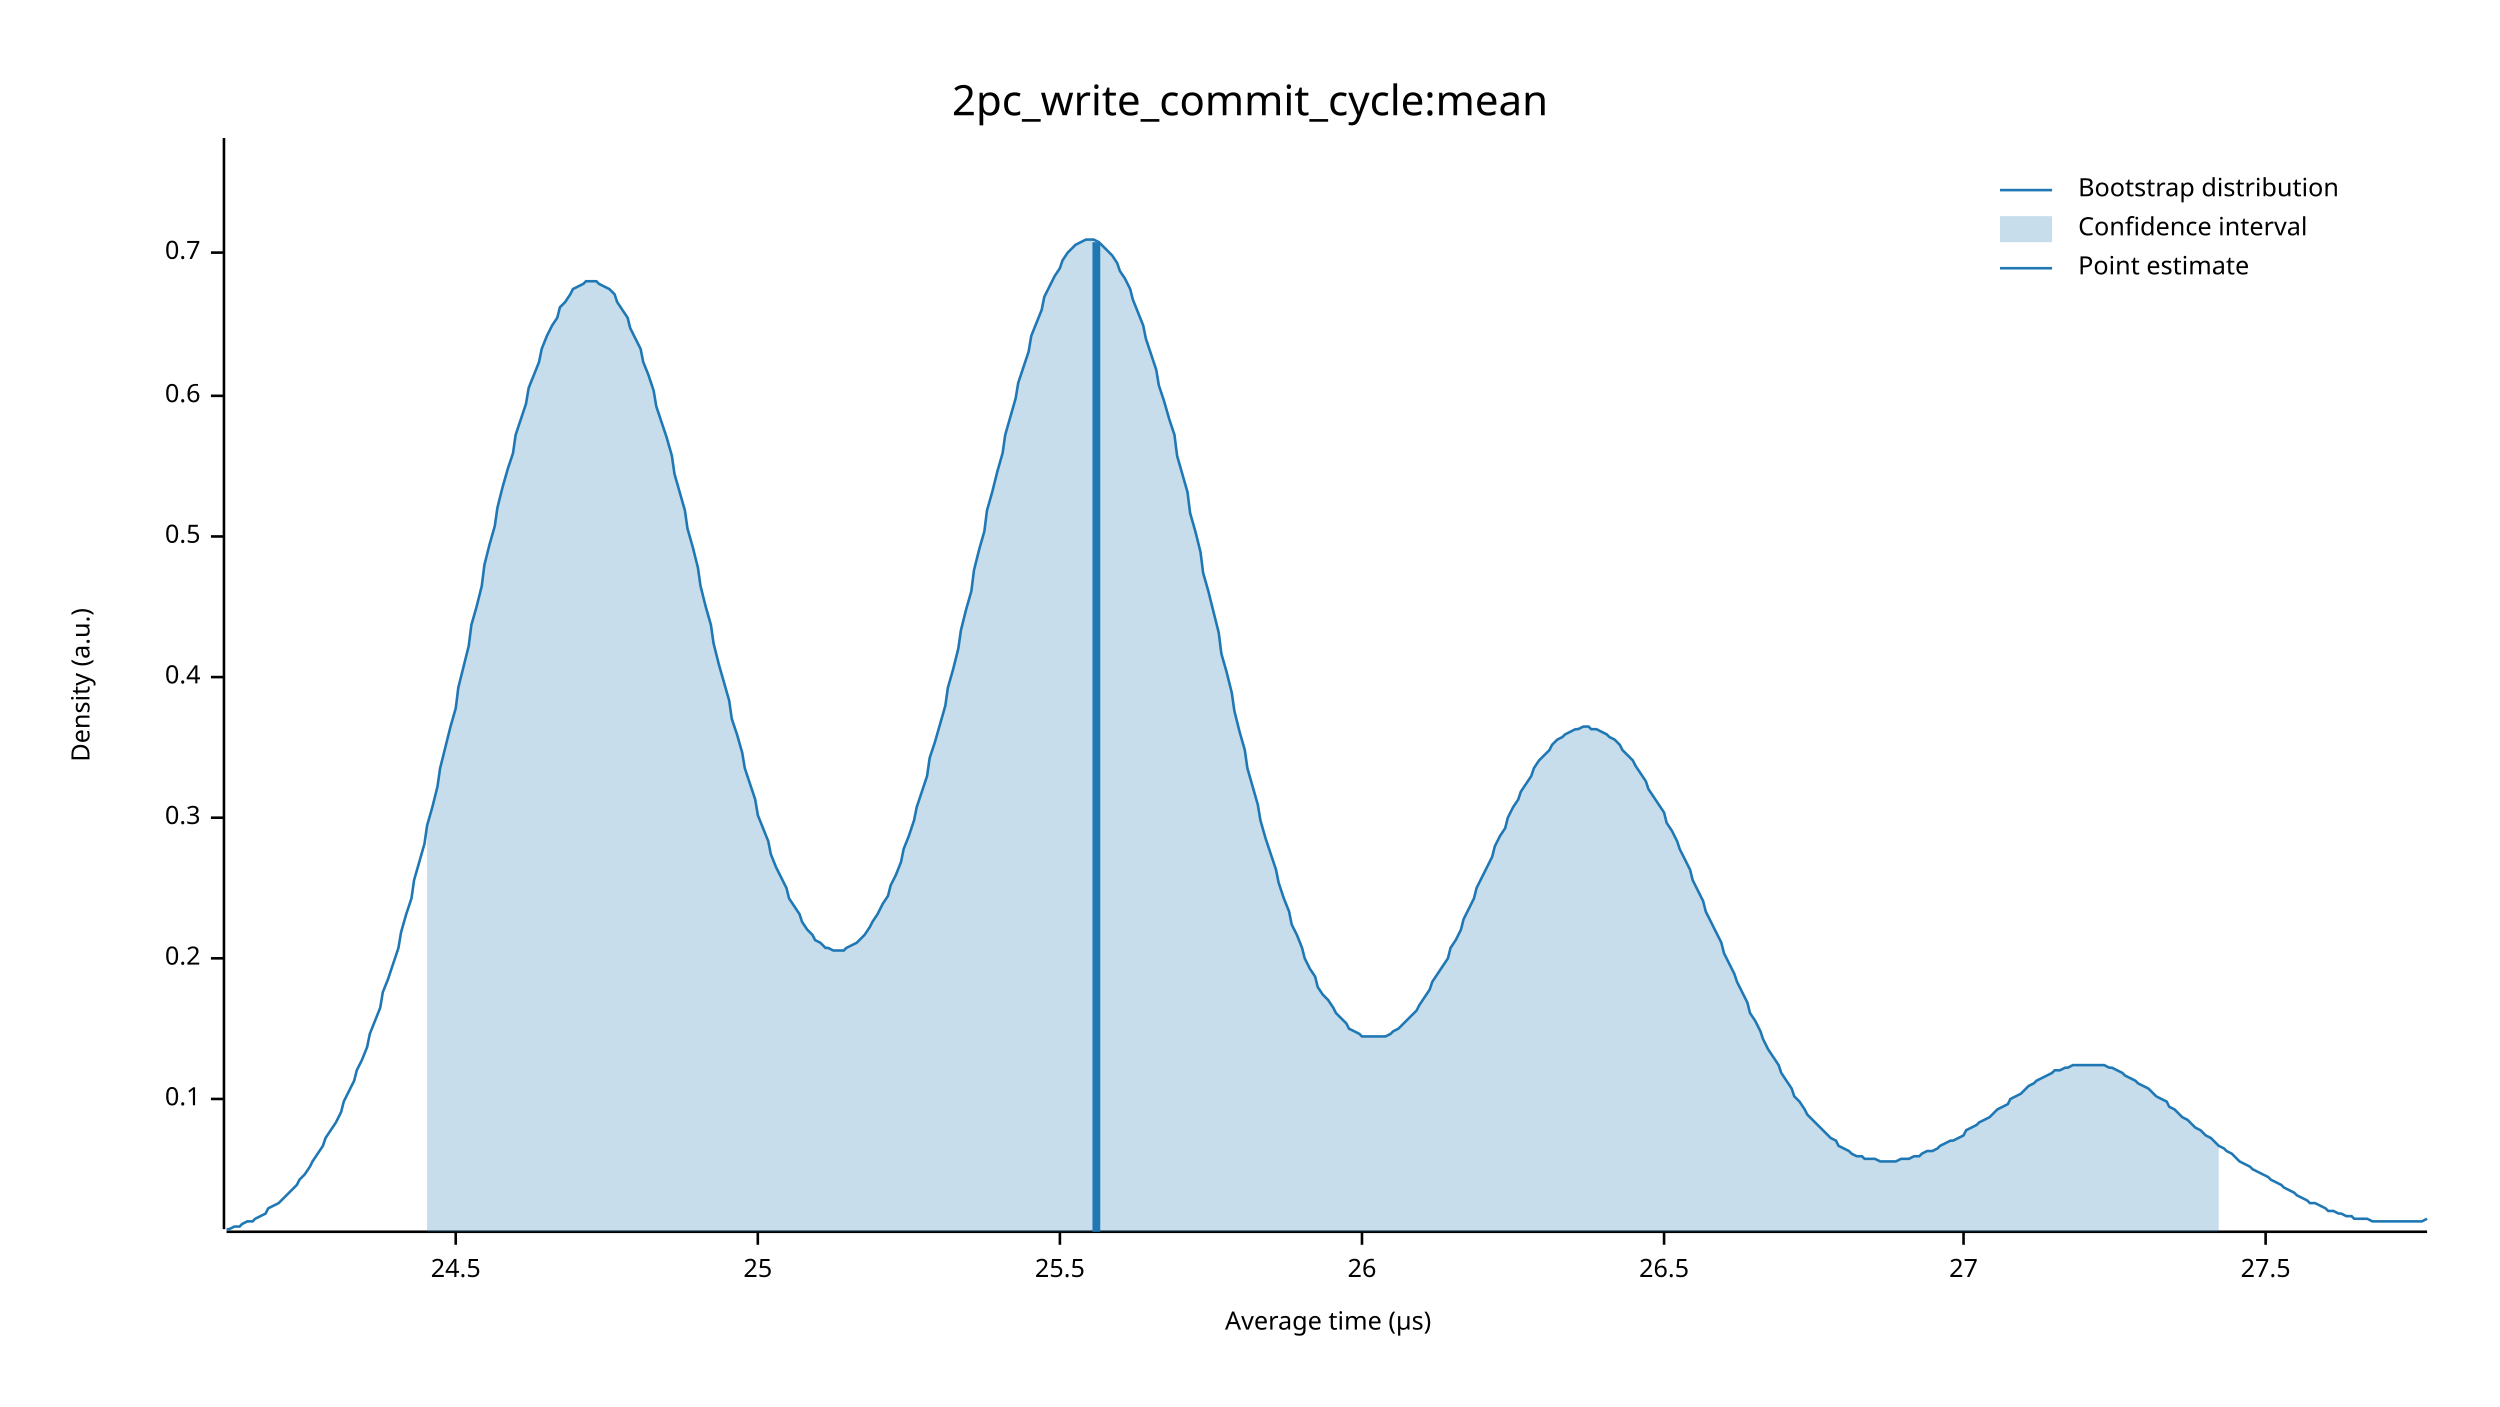
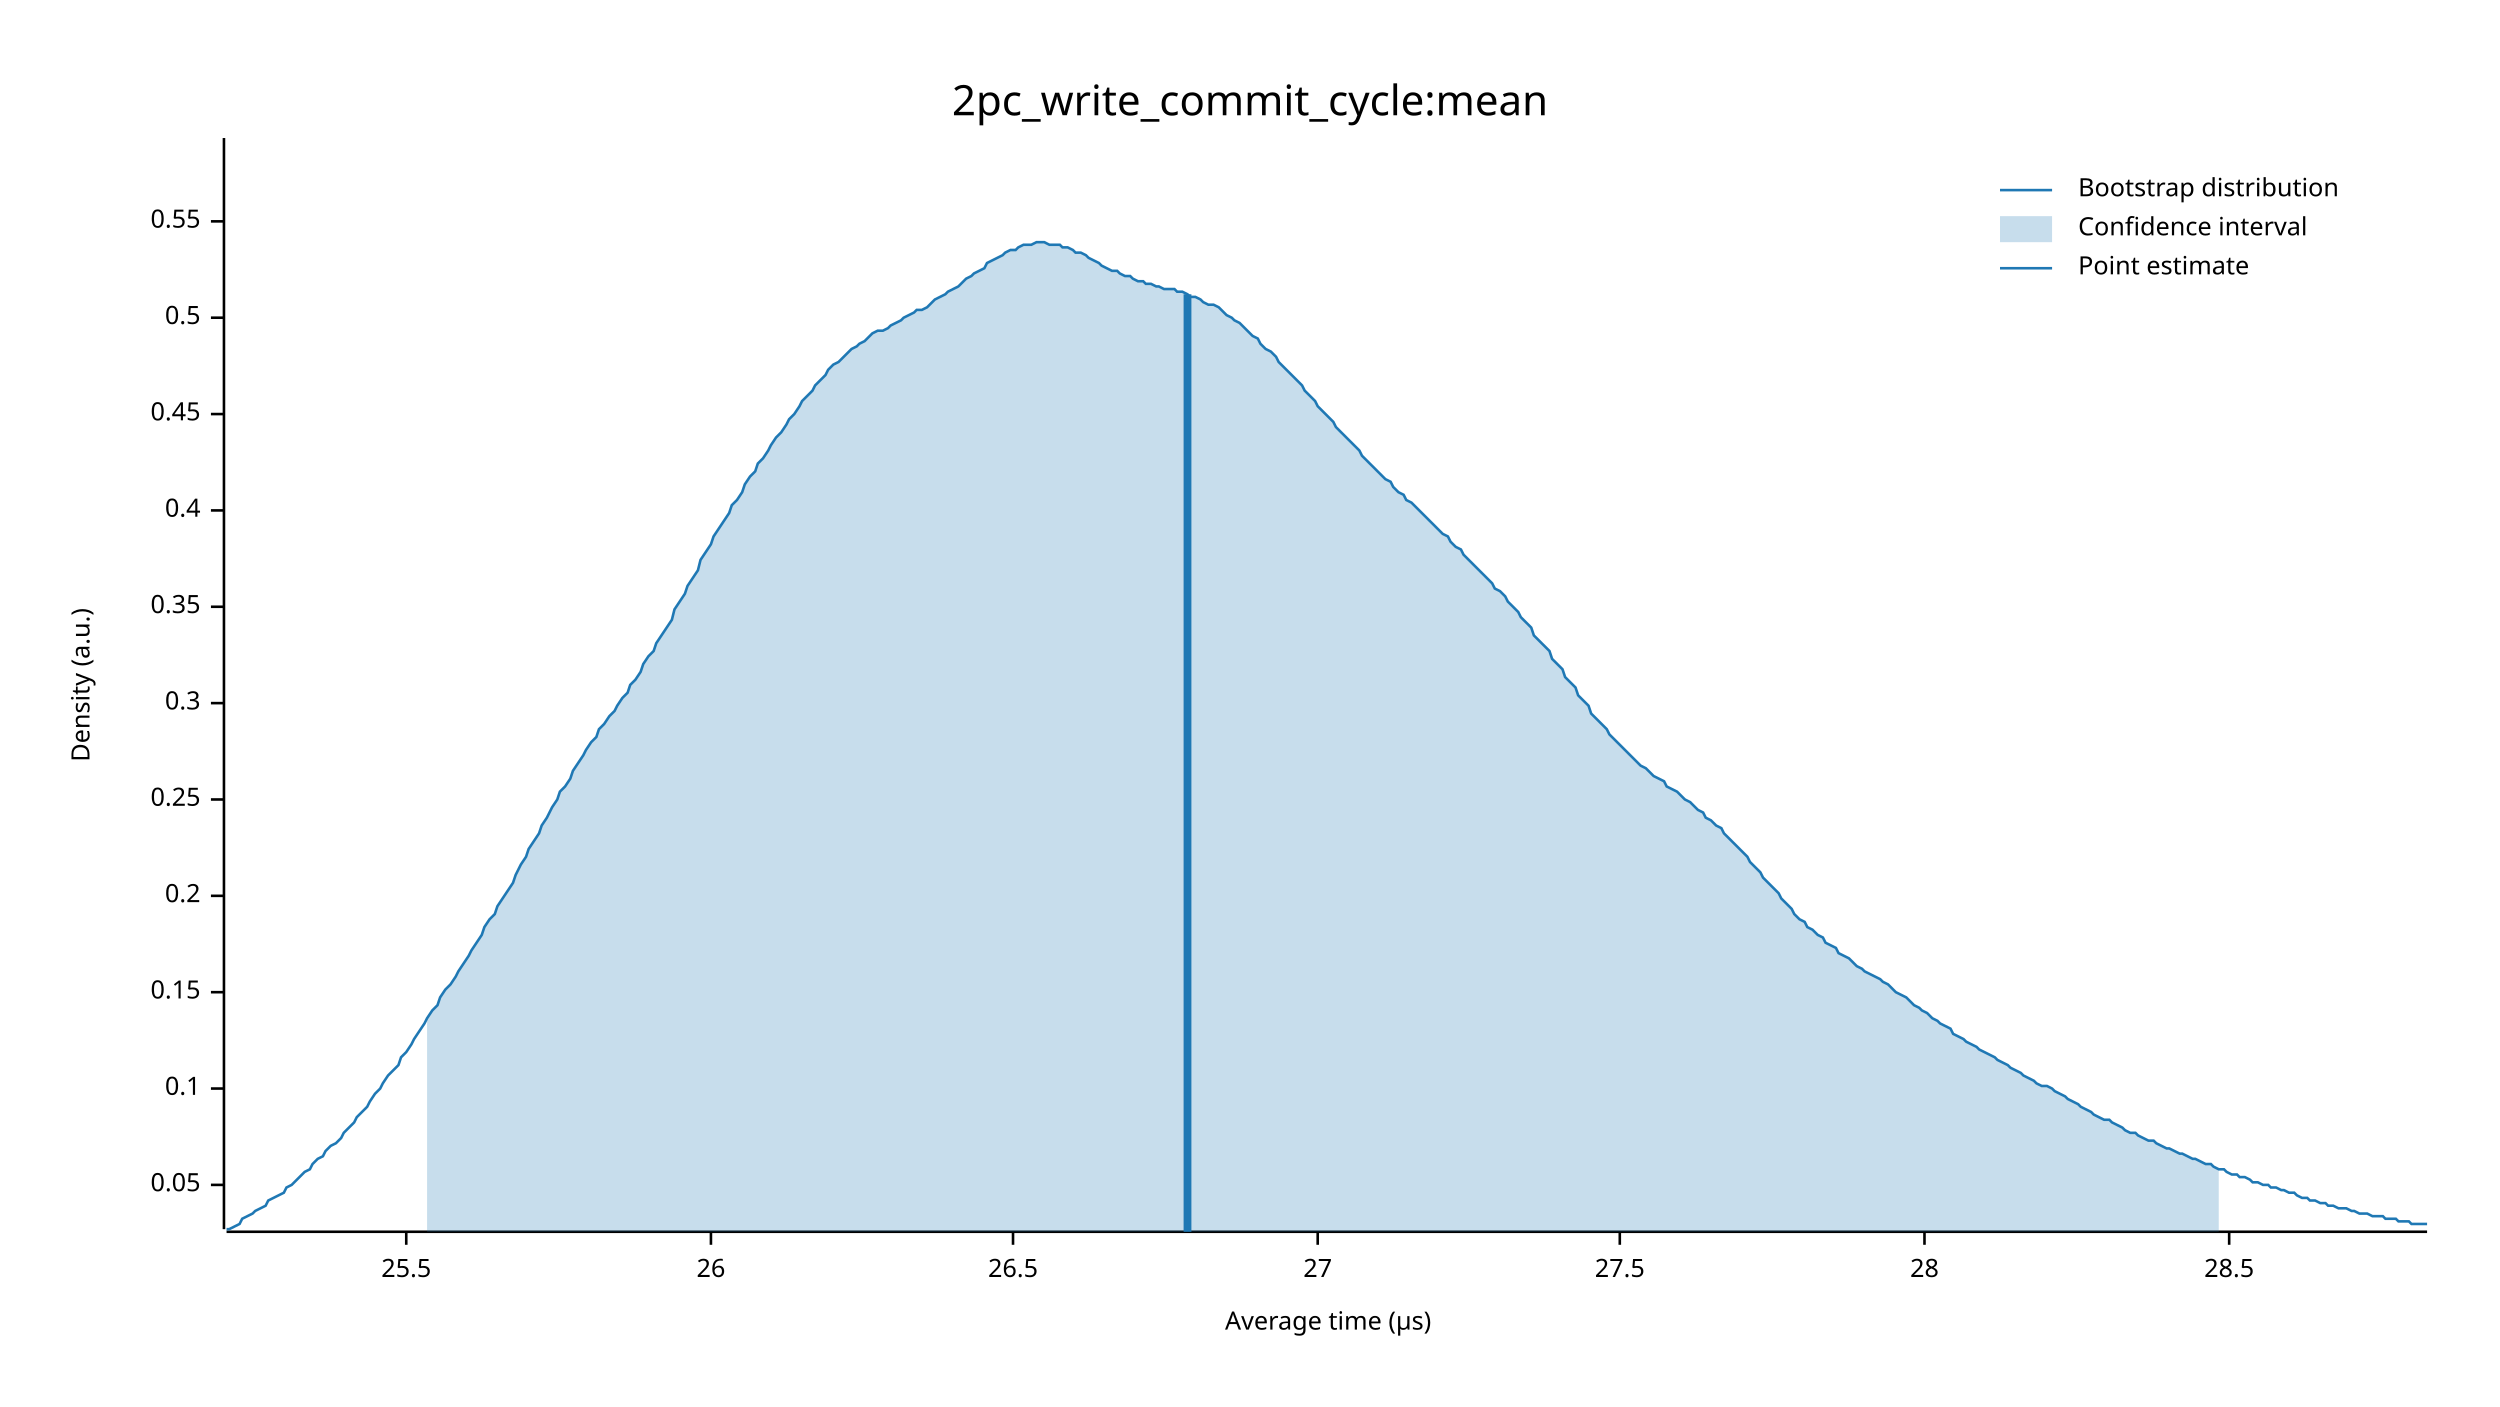
<svg xmlns="http://www.w3.org/2000/svg" width="960" height="540" viewBox="0 0 960 540">
  <text x="480" y="32" dy="0.76em" text-anchor="middle" font-family="sans-serif" font-size="16.129" opacity="1" fill="#000000">
2pc_write_commit_cycle:mean
</text>
  <text x="27" y="263" dy="0.76em" text-anchor="middle" font-family="sans-serif" font-size="9.677" opacity="1" fill="#000000" transform="rotate(270, 27, 263)">
Density (a.u.)
</text>
  <text x="510" y="513" dy="-0.5ex" text-anchor="middle" font-family="sans-serif" font-size="9.677" opacity="1" fill="#000000">
Average time (µs)
</text>
  <polyline fill="none" opacity="1" stroke="#000000" stroke-width="1" points="86,53 86,472 " />
-   <text x="77" y="422" dy="0.5ex" text-anchor="end" font-family="sans-serif" font-size="9.677" opacity="1" fill="#000000">
+   <text x="77" y="455" dy="0.5ex" text-anchor="end" font-family="sans-serif" font-size="9.677" opacity="1" fill="#000000">
+ 0.05
+ </text>
+   <polyline fill="none" opacity="1" stroke="#000000" stroke-width="1" points="81,455 86,455 " />
+   <text x="77" y="418" dy="0.5ex" text-anchor="end" font-family="sans-serif" font-size="9.677" opacity="1" fill="#000000">
0.1
</text>
-   <polyline fill="none" opacity="1" stroke="#000000" stroke-width="1" points="81,422 86,422 " />
-   <text x="77" y="368" dy="0.5ex" text-anchor="end" font-family="sans-serif" font-size="9.677" opacity="1" fill="#000000">
+   <polyline fill="none" opacity="1" stroke="#000000" stroke-width="1" points="81,418 86,418 " />
+   <text x="77" y="381" dy="0.5ex" text-anchor="end" font-family="sans-serif" font-size="9.677" opacity="1" fill="#000000">
+ 0.15
+ </text>
+   <polyline fill="none" opacity="1" stroke="#000000" stroke-width="1" points="81,381 86,381 " />
+   <text x="77" y="344" dy="0.5ex" text-anchor="end" font-family="sans-serif" font-size="9.677" opacity="1" fill="#000000">
0.2
</text>
-   <polyline fill="none" opacity="1" stroke="#000000" stroke-width="1" points="81,368 86,368 " />
-   <text x="77" y="314" dy="0.5ex" text-anchor="end" font-family="sans-serif" font-size="9.677" opacity="1" fill="#000000">
+   <polyline fill="none" opacity="1" stroke="#000000" stroke-width="1" points="81,344 86,344 " />
+   <text x="77" y="307" dy="0.5ex" text-anchor="end" font-family="sans-serif" font-size="9.677" opacity="1" fill="#000000">
+ 0.25
+ </text>
+   <polyline fill="none" opacity="1" stroke="#000000" stroke-width="1" points="81,307 86,307 " />
+   <text x="77" y="270" dy="0.5ex" text-anchor="end" font-family="sans-serif" font-size="9.677" opacity="1" fill="#000000">
0.3
</text>
-   <polyline fill="none" opacity="1" stroke="#000000" stroke-width="1" points="81,314 86,314 " />
-   <text x="77" y="260" dy="0.5ex" text-anchor="end" font-family="sans-serif" font-size="9.677" opacity="1" fill="#000000">
+   <polyline fill="none" opacity="1" stroke="#000000" stroke-width="1" points="81,270 86,270 " />
+   <text x="77" y="233" dy="0.5ex" text-anchor="end" font-family="sans-serif" font-size="9.677" opacity="1" fill="#000000">
+ 0.35
+ </text>
+   <polyline fill="none" opacity="1" stroke="#000000" stroke-width="1" points="81,233 86,233 " />
+   <text x="77" y="196" dy="0.5ex" text-anchor="end" font-family="sans-serif" font-size="9.677" opacity="1" fill="#000000">
0.4
</text>
-   <polyline fill="none" opacity="1" stroke="#000000" stroke-width="1" points="81,260 86,260 " />
-   <text x="77" y="206" dy="0.5ex" text-anchor="end" font-family="sans-serif" font-size="9.677" opacity="1" fill="#000000">
+   <polyline fill="none" opacity="1" stroke="#000000" stroke-width="1" points="81,196 86,196 " />
+   <text x="77" y="159" dy="0.5ex" text-anchor="end" font-family="sans-serif" font-size="9.677" opacity="1" fill="#000000">
+ 0.45
+ </text>
+   <polyline fill="none" opacity="1" stroke="#000000" stroke-width="1" points="81,159 86,159 " />
+   <text x="77" y="122" dy="0.5ex" text-anchor="end" font-family="sans-serif" font-size="9.677" opacity="1" fill="#000000">
0.5
</text>
-   <polyline fill="none" opacity="1" stroke="#000000" stroke-width="1" points="81,206 86,206 " />
-   <text x="77" y="152" dy="0.5ex" text-anchor="end" font-family="sans-serif" font-size="9.677" opacity="1" fill="#000000">
- 0.6
+   <polyline fill="none" opacity="1" stroke="#000000" stroke-width="1" points="81,122 86,122 " />
+   <text x="77" y="85" dy="0.5ex" text-anchor="end" font-family="sans-serif" font-size="9.677" opacity="1" fill="#000000">
+ 0.55
</text>
-   <polyline fill="none" opacity="1" stroke="#000000" stroke-width="1" points="81,152 86,152 " />
-   <text x="77" y="97" dy="0.5ex" text-anchor="end" font-family="sans-serif" font-size="9.677" opacity="1" fill="#000000">
- 0.7
- </text>
-   <polyline fill="none" opacity="1" stroke="#000000" stroke-width="1" points="81,97 86,97 " />
+   <polyline fill="none" opacity="1" stroke="#000000" stroke-width="1" points="81,85 86,85 " />
  <polyline fill="none" opacity="1" stroke="#000000" stroke-width="1" points="87,473 932,473 " />
-   <text x="175" y="483" dy="0.76em" text-anchor="middle" font-family="sans-serif" font-size="9.677" opacity="1" fill="#000000">
- 24.5
- </text>
-   <polyline fill="none" opacity="1" stroke="#000000" stroke-width="1" points="175,473 175,478 " />
-   <text x="291" y="483" dy="0.76em" text-anchor="middle" font-family="sans-serif" font-size="9.677" opacity="1" fill="#000000">
- 25
- </text>
-   <polyline fill="none" opacity="1" stroke="#000000" stroke-width="1" points="291,473 291,478 " />
-   <text x="407" y="483" dy="0.76em" text-anchor="middle" font-family="sans-serif" font-size="9.677" opacity="1" fill="#000000">
+   <text x="156" y="483" dy="0.76em" text-anchor="middle" font-family="sans-serif" font-size="9.677" opacity="1" fill="#000000">
25.5
</text>
-   <polyline fill="none" opacity="1" stroke="#000000" stroke-width="1" points="407,473 407,478 " />
-   <text x="523" y="483" dy="0.76em" text-anchor="middle" font-family="sans-serif" font-size="9.677" opacity="1" fill="#000000">
+   <polyline fill="none" opacity="1" stroke="#000000" stroke-width="1" points="156,473 156,478 " />
+   <text x="273" y="483" dy="0.76em" text-anchor="middle" font-family="sans-serif" font-size="9.677" opacity="1" fill="#000000">
26
</text>
-   <polyline fill="none" opacity="1" stroke="#000000" stroke-width="1" points="523,473 523,478 " />
-   <text x="639" y="483" dy="0.76em" text-anchor="middle" font-family="sans-serif" font-size="9.677" opacity="1" fill="#000000">
+   <polyline fill="none" opacity="1" stroke="#000000" stroke-width="1" points="273,473 273,478 " />
+   <text x="389" y="483" dy="0.76em" text-anchor="middle" font-family="sans-serif" font-size="9.677" opacity="1" fill="#000000">
26.5
</text>
-   <polyline fill="none" opacity="1" stroke="#000000" stroke-width="1" points="639,473 639,478 " />
-   <text x="754" y="483" dy="0.76em" text-anchor="middle" font-family="sans-serif" font-size="9.677" opacity="1" fill="#000000">
+   <polyline fill="none" opacity="1" stroke="#000000" stroke-width="1" points="389,473 389,478 " />
+   <text x="506" y="483" dy="0.76em" text-anchor="middle" font-family="sans-serif" font-size="9.677" opacity="1" fill="#000000">
27
</text>
-   <polyline fill="none" opacity="1" stroke="#000000" stroke-width="1" points="754,473 754,478 " />
-   <text x="870" y="483" dy="0.76em" text-anchor="middle" font-family="sans-serif" font-size="9.677" opacity="1" fill="#000000">
+   <polyline fill="none" opacity="1" stroke="#000000" stroke-width="1" points="506,473 506,478 " />
+   <text x="622" y="483" dy="0.76em" text-anchor="middle" font-family="sans-serif" font-size="9.677" opacity="1" fill="#000000">
27.5
</text>
-   <polyline fill="none" opacity="1" stroke="#000000" stroke-width="1" points="870,473 870,478 " />
-   <polyline fill="none" opacity="1" stroke="#1F78B4" stroke-width="1" points="87,472 88,472 90,471 92,471 93,470 95,469 97,469 98,468 100,467 102,466 103,464 105,463 107,462 109,460 110,459 112,457 114,455 115,453 117,451 119,448 120,446 122,443 124,440 125,437 127,434 129,431 131,427 132,423 134,419 136,415 137,411 139,407 141,402 142,397 144,392 146,387 147,381 149,376 151,370 153,364 154,358 156,351 158,345 159,338 161,331 163,324 164,317 166,310 168,302 169,295 171,287 173,279 175,272 176,264 178,256 180,248 181,240 183,233 185,225 186,217 188,209 190,202 191,195 193,187 195,180 197,174 198,167 200,161 202,155 203,149 205,144 207,139 208,134 210,129 212,125 214,122 215,118 217,116 219,113 220,111 222,110 224,109 225,108 227,108 229,108 230,109 232,110 234,111 236,113 237,116 239,119 241,122 242,126 244,130 246,134 247,139 249,144 251,150 252,156 254,162 256,168 258,175 259,182 261,189 263,196 264,203 266,210 268,218 269,225 271,233 273,240 274,247 276,255 278,262 280,269 281,276 283,282 285,289 286,295 288,301 290,307 291,313 293,318 295,323 296,328 298,333 300,337 302,341 303,345 305,348 307,351 308,354 310,357 312,359 313,361 315,362 317,364 318,364 320,365 322,365 324,365 325,364 327,363 329,362 330,361 332,359 334,356 335,354 337,351 339,347 341,344 342,340 344,336 346,331 347,326 349,321 351,315 352,310 354,304 356,298 357,291 359,285 361,278 363,271 364,264 366,257 368,249 369,242 371,234 373,227 374,219 376,211 378,204 379,196 381,189 383,181 385,174 386,167 388,160 390,153 391,147 393,141 395,135 396,129 398,124 400,119 401,114 403,110 405,106 407,103 408,100 410,97 412,95 413,94 415,93 417,92 418,92 420,92 422,93 423,94 425,96 427,98 429,101 430,104 432,107 434,111 435,115 437,120 439,125 440,130 442,136 444,142 445,148 447,154 449,161 451,167 452,175 454,182 456,189 457,197 459,204 461,212 462,220 464,227 466,235 468,243 469,251 471,258 473,266 474,273 476,281 478,288 479,295 481,302 483,309 484,315 486,322 488,328 490,334 491,339 493,345 495,350 496,355 498,359 500,364 501,368 503,372 505,375 506,379 508,382 510,384 512,387 513,389 515,391 517,393 518,395 520,396 522,397 523,398 525,398 527,398 528,398 530,398 532,398 534,397 535,396 537,395 539,393 540,392 542,390 544,388 545,386 547,383 549,380 550,377 552,374 554,371 556,368 557,364 559,361 561,357 562,353 564,349 566,345 567,341 569,337 571,333 573,329 574,325 576,321 578,318 579,314 581,310 583,307 584,304 586,301 588,298 589,295 591,292 593,290 595,288 596,286 598,284 600,283 601,282 603,281 605,280 606,280 608,279 610,279 611,280 613,280 615,281 617,282 618,283 620,284 622,286 623,288 625,290 627,292 628,294 630,297 632,300 633,303 635,306 637,309 639,312 640,316 642,319 644,323 645,326 647,330 649,334 650,338 652,342 654,346 655,350 657,354 659,358 661,362 662,366 664,370 666,374 667,377 669,381 671,385 672,389 674,392 676,396 677,399 679,403 681,406 683,409 684,412 686,415 688,418 689,421 691,423 693,426 694,428 696,430 698,432 700,434 701,435 703,437 705,438 706,440 708,441 710,442 711,443 713,444 715,444 716,445 718,445 720,445 722,446 723,446 725,446 727,446 728,446 730,445 732,445 733,445 735,444 737,444 738,443 740,442 742,442 744,441 745,440 747,439 749,438 750,438 752,437 754,436 755,434 757,433 759,432 760,431 762,430 764,429 766,427 767,426 769,425 771,424 772,422 774,421 776,420 777,419 779,417 781,416 782,415 784,414 786,413 788,412 789,411 791,411 793,410 794,410 796,409 798,409 799,409 801,409 803,409 804,409 806,409 808,409 810,410 811,410 813,411 815,412 816,413 818,414 820,415 821,416 823,417 825,418 827,420 828,421 830,422 832,423 833,425 835,426 837,428 838,429 840,430 842,432 843,433 845,434 847,436 849,437 850,438 852,440 854,441 855,442 857,443 859,445 860,446 862,447 864,448 865,449 867,450 869,451 871,452 872,453 874,454 876,455 877,456 879,457 881,458 882,459 884,460 886,461 887,462 889,462 891,463 893,464 894,465 896,465 898,466 899,466 901,467 903,467 904,468 906,468 908,468 909,468 911,469 913,469 915,469 916,469 918,469 920,469 921,469 923,469 925,469 926,469 928,469 930,469 932,468 " />
-   <polygon opacity="0.25" fill="#1F78B4" points="164,317 166,310 168,302 169,295 171,287 173,279 175,272 176,264 178,256 180,248 181,240 183,233 185,225 186,217 188,209 190,202 191,195 193,187 195,180 197,174 198,167 200,161 202,155 203,149 205,144 207,139 208,134 210,129 212,125 214,122 215,118 217,116 219,113 220,111 222,110 224,109 225,108 227,108 229,108 230,109 232,110 234,111 236,113 237,116 239,119 241,122 242,126 244,130 246,134 247,139 249,144 251,150 252,156 254,162 256,168 258,175 259,182 261,189 263,196 264,203 266,210 268,218 269,225 271,233 273,240 274,247 276,255 278,262 280,269 281,276 283,282 285,289 286,295 288,301 290,307 291,313 293,318 295,323 296,328 298,333 300,337 302,341 303,345 305,348 307,351 308,354 310,357 312,359 313,361 315,362 317,364 318,364 320,365 322,365 324,365 325,364 327,363 329,362 330,361 332,359 334,356 335,354 337,351 339,347 341,344 342,340 344,336 346,331 347,326 349,321 351,315 352,310 354,304 356,298 357,291 359,285 361,278 363,271 364,264 366,257 368,249 369,242 371,234 373,227 374,219 376,211 378,204 379,196 381,189 383,181 385,174 386,167 388,160 390,153 391,147 393,141 395,135 396,129 398,124 400,119 401,114 403,110 405,106 407,103 408,100 410,97 412,95 413,94 415,93 417,92 418,92 420,92 422,93 423,94 425,96 427,98 429,101 430,104 432,107 434,111 435,115 437,120 439,125 440,130 442,136 444,142 445,148 447,154 449,161 451,167 452,175 454,182 456,189 457,197 459,204 461,212 462,220 464,227 466,235 468,243 469,251 471,258 473,266 474,273 476,281 478,288 479,295 481,302 483,309 484,315 486,322 488,328 490,334 491,339 493,345 495,350 496,355 498,359 500,364 501,368 503,372 505,375 506,379 508,382 510,384 512,387 513,389 515,391 517,393 518,395 520,396 522,397 523,398 525,398 527,398 528,398 530,398 532,398 534,397 535,396 537,395 539,393 540,392 542,390 544,388 545,386 547,383 549,380 550,377 552,374 554,371 556,368 557,364 559,361 561,357 562,353 564,349 566,345 567,341 569,337 571,333 573,329 574,325 576,321 578,318 579,314 581,310 583,307 584,304 586,301 588,298 589,295 591,292 593,290 595,288 596,286 598,284 600,283 601,282 603,281 605,280 606,280 608,279 610,279 611,280 613,280 615,281 617,282 618,283 620,284 622,286 623,288 625,290 627,292 628,294 630,297 632,300 633,303 635,306 637,309 639,312 640,316 642,319 644,323 645,326 647,330 649,334 650,338 652,342 654,346 655,350 657,354 659,358 661,362 662,366 664,370 666,374 667,377 669,381 671,385 672,389 674,392 676,396 677,399 679,403 681,406 683,409 684,412 686,415 688,418 689,421 691,423 693,426 694,428 696,430 698,432 700,434 701,435 703,437 705,438 706,440 708,441 710,442 711,443 713,444 715,444 716,445 718,445 720,445 722,446 723,446 725,446 727,446 728,446 730,445 732,445 733,445 735,444 737,444 738,443 740,442 742,442 744,441 745,440 747,439 749,438 750,438 752,437 754,436 755,434 757,433 759,432 760,431 762,430 764,429 766,427 767,426 769,425 771,424 772,422 774,421 776,420 777,419 779,417 781,416 782,415 784,414 786,413 788,412 789,411 791,411 793,410 794,410 796,409 798,409 799,409 801,409 803,409 804,409 806,409 808,409 810,410 811,410 813,411 815,412 816,413 818,414 820,415 821,416 823,417 825,418 827,420 828,421 830,422 832,423 833,425 835,426 837,428 838,429 840,430 842,432 843,433 845,434 847,436 849,437 850,438 852,440 852,473 164,473 " />
-   <polyline fill="none" opacity="1" stroke="#1F78B4" stroke-width="3" points="421,473 421,93 " />
+   <polyline fill="none" opacity="1" stroke="#000000" stroke-width="1" points="622,473 622,478 " />
+   <text x="739" y="483" dy="0.76em" text-anchor="middle" font-family="sans-serif" font-size="9.677" opacity="1" fill="#000000">
+ 28
+ </text>
+   <polyline fill="none" opacity="1" stroke="#000000" stroke-width="1" points="739,473 739,478 " />
+   <text x="856" y="483" dy="0.76em" text-anchor="middle" font-family="sans-serif" font-size="9.677" opacity="1" fill="#000000">
+ 28.5
+ </text>
+   <polyline fill="none" opacity="1" stroke="#000000" stroke-width="1" points="856,473 856,478 " />
+   <polyline fill="none" opacity="1" stroke="#1F78B4" stroke-width="1" points="87,472 88,472 90,471 92,470 93,468 95,467 97,466 98,465 100,464 102,463 103,461 105,460 107,459 109,458 110,456 112,455 114,453 115,452 117,450 119,449 120,447 122,445 124,444 125,442 127,440 129,439 131,437 132,435 134,433 136,431 137,429 139,427 141,425 142,423 144,420 146,418 147,416 149,413 151,411 153,409 154,406 156,404 158,401 159,399 161,396 163,393 164,391 166,388 168,386 169,383 171,380 173,378 175,375 176,373 178,370 180,367 181,365 183,362 185,359 186,356 188,353 190,351 191,348 193,345 195,342 197,339 198,336 200,332 202,329 203,326 205,323 207,320 208,317 210,314 212,310 214,307 215,304 217,302 219,299 220,296 222,293 224,290 225,288 227,285 229,283 230,280 232,278 234,275 236,273 237,271 239,268 241,266 242,263 244,261 246,258 247,255 249,252 251,250 252,247 254,244 256,241 258,238 259,234 261,231 263,228 264,225 266,222 268,219 269,215 271,212 273,209 274,206 276,203 278,200 280,197 281,194 283,192 285,189 286,186 288,183 290,181 291,178 293,176 295,173 296,171 298,168 300,166 302,163 303,161 305,159 307,156 308,154 310,152 312,150 313,148 315,146 317,144 318,142 320,140 322,139 324,137 325,136 327,134 329,133 330,132 332,131 334,129 335,128 337,127 339,127 341,126 342,125 344,124 346,123 347,122 349,121 351,120 352,119 354,119 356,118 357,117 359,115 361,114 363,113 364,112 366,111 368,110 369,109 371,107 373,106 374,105 376,104 378,103 379,101 381,100 383,99 385,98 386,97 388,96 390,96 391,95 393,94 395,94 396,94 398,93 400,93 401,93 403,94 405,94 407,94 408,95 410,95 412,96 413,97 415,97 417,98 418,99 420,100 422,101 423,102 425,103 427,104 429,104 430,105 432,106 434,106 435,107 437,108 439,108 440,109 442,109 444,110 445,110 447,111 449,111 451,111 452,112 454,112 456,113 457,114 459,114 461,115 462,116 464,117 466,117 468,118 469,119 471,121 473,122 474,123 476,124 478,126 479,127 481,129 483,130 484,132 486,134 488,135 490,137 491,139 493,141 495,143 496,144 498,146 500,148 501,150 503,152 505,154 506,156 508,158 510,160 512,162 513,164 515,166 517,168 518,169 520,171 522,173 523,175 525,177 527,179 528,180 530,182 532,184 534,185 535,187 537,189 539,190 540,192 542,193 544,195 545,196 547,198 549,200 550,201 552,203 554,205 556,206 557,208 559,210 561,211 562,213 564,215 566,217 567,218 569,220 571,222 573,224 574,226 576,227 578,229 579,231 581,233 583,235 584,237 586,239 588,241 589,244 591,246 593,248 595,250 596,253 598,255 600,257 601,260 603,262 605,264 606,267 608,269 610,271 611,274 613,276 615,278 617,280 618,282 620,284 622,286 623,287 625,289 627,291 628,292 630,294 632,295 633,296 635,298 637,299 639,300 640,302 642,303 644,304 645,305 647,307 649,308 650,309 652,311 654,312 655,314 657,315 659,317 661,318 662,320 664,322 666,324 667,325 669,327 671,329 672,331 674,333 676,335 677,337 679,339 681,341 683,343 684,345 686,347 688,349 689,351 691,353 693,354 694,356 696,357 698,359 700,360 701,362 703,363 705,364 706,366 708,367 710,368 711,369 713,371 715,372 716,373 718,374 720,375 722,376 723,377 725,378 727,380 728,381 730,382 732,383 733,384 735,386 737,387 738,388 740,389 742,391 744,392 745,393 747,394 749,395 750,397 752,398 754,399 755,400 757,401 759,402 760,403 762,404 764,405 766,406 767,407 769,408 771,409 772,410 774,411 776,412 777,413 779,414 781,415 782,416 784,417 786,417 788,418 789,419 791,420 793,421 794,422 796,423 798,424 799,425 801,426 803,427 804,428 806,429 808,430 810,430 811,431 813,432 815,433 816,434 818,435 820,435 821,436 823,437 825,438 827,438 828,439 830,440 832,441 833,441 835,442 837,443 838,443 840,444 842,445 843,445 845,446 847,447 849,447 850,448 852,449 854,449 855,450 857,451 859,451 860,452 862,452 864,453 865,454 867,454 869,455 871,455 872,456 874,456 876,457 877,457 879,458 881,458 882,459 884,460 886,460 887,461 889,461 891,462 893,462 894,463 896,463 898,464 899,464 901,464 903,465 904,465 906,466 908,466 909,466 911,467 913,467 915,467 916,468 918,468 920,468 921,469 923,469 925,469 926,470 928,470 930,470 932,470 " />
+   <polygon opacity="0.25" fill="#1F78B4" points="164,391 166,388 168,386 169,383 171,380 173,378 175,375 176,373 178,370 180,367 181,365 183,362 185,359 186,356 188,353 190,351 191,348 193,345 195,342 197,339 198,336 200,332 202,329 203,326 205,323 207,320 208,317 210,314 212,310 214,307 215,304 217,302 219,299 220,296 222,293 224,290 225,288 227,285 229,283 230,280 232,278 234,275 236,273 237,271 239,268 241,266 242,263 244,261 246,258 247,255 249,252 251,250 252,247 254,244 256,241 258,238 259,234 261,231 263,228 264,225 266,222 268,219 269,215 271,212 273,209 274,206 276,203 278,200 280,197 281,194 283,192 285,189 286,186 288,183 290,181 291,178 293,176 295,173 296,171 298,168 300,166 302,163 303,161 305,159 307,156 308,154 310,152 312,150 313,148 315,146 317,144 318,142 320,140 322,139 324,137 325,136 327,134 329,133 330,132 332,131 334,129 335,128 337,127 339,127 341,126 342,125 344,124 346,123 347,122 349,121 351,120 352,119 354,119 356,118 357,117 359,115 361,114 363,113 364,112 366,111 368,110 369,109 371,107 373,106 374,105 376,104 378,103 379,101 381,100 383,99 385,98 386,97 388,96 390,96 391,95 393,94 395,94 396,94 398,93 400,93 401,93 403,94 405,94 407,94 408,95 410,95 412,96 413,97 415,97 417,98 418,99 420,100 422,101 423,102 425,103 427,104 429,104 430,105 432,106 434,106 435,107 437,108 439,108 440,109 442,109 444,110 445,110 447,111 449,111 451,111 452,112 454,112 456,113 457,114 459,114 461,115 462,116 464,117 466,117 468,118 469,119 471,121 473,122 474,123 476,124 478,126 479,127 481,129 483,130 484,132 486,134 488,135 490,137 491,139 493,141 495,143 496,144 498,146 500,148 501,150 503,152 505,154 506,156 508,158 510,160 512,162 513,164 515,166 517,168 518,169 520,171 522,173 523,175 525,177 527,179 528,180 530,182 532,184 534,185 535,187 537,189 539,190 540,192 542,193 544,195 545,196 547,198 549,200 550,201 552,203 554,205 556,206 557,208 559,210 561,211 562,213 564,215 566,217 567,218 569,220 571,222 573,224 574,226 576,227 578,229 579,231 581,233 583,235 584,237 586,239 588,241 589,244 591,246 593,248 595,250 596,253 598,255 600,257 601,260 603,262 605,264 606,267 608,269 610,271 611,274 613,276 615,278 617,280 618,282 620,284 622,286 623,287 625,289 627,291 628,292 630,294 632,295 633,296 635,298 637,299 639,300 640,302 642,303 644,304 645,305 647,307 649,308 650,309 652,311 654,312 655,314 657,315 659,317 661,318 662,320 664,322 666,324 667,325 669,327 671,329 672,331 674,333 676,335 677,337 679,339 681,341 683,343 684,345 686,347 688,349 689,351 691,353 693,354 694,356 696,357 698,359 700,360 701,362 703,363 705,364 706,366 708,367 710,368 711,369 713,371 715,372 716,373 718,374 720,375 722,376 723,377 725,378 727,380 728,381 730,382 732,383 733,384 735,386 737,387 738,388 740,389 742,391 744,392 745,393 747,394 749,395 750,397 752,398 754,399 755,400 757,401 759,402 760,403 762,404 764,405 766,406 767,407 769,408 771,409 772,410 774,411 776,412 777,413 779,414 781,415 782,416 784,417 786,417 788,418 789,419 791,420 793,421 794,422 796,423 798,424 799,425 801,426 803,427 804,428 806,429 808,430 810,430 811,431 813,432 815,433 816,434 818,435 820,435 821,436 823,437 825,438 827,438 828,439 830,440 832,441 833,441 835,442 837,443 838,443 840,444 842,445 843,445 845,446 847,447 849,447 850,448 852,449 852,473 164,473 " />
+   <polyline fill="none" opacity="1" stroke="#1F78B4" stroke-width="3" points="456,473 456,113 " />
  <text x="798" y="68" dy="0.76em" text-anchor="start" font-family="sans-serif" font-size="9.677" opacity="1" fill="#000000">
Bootstrap distribution
</text>
  <text x="798" y="83" dy="0.76em" text-anchor="start" font-family="sans-serif" font-size="9.677" opacity="1" fill="#000000">
Confidence interval
</text>
  <text x="798" y="98" dy="0.76em" text-anchor="start" font-family="sans-serif" font-size="9.677" opacity="1" fill="#000000">
Point estimate
</text>
  <polyline fill="none" opacity="1" stroke="#1F78B4" stroke-width="1" points="768,73 788,73 " />
  <rect x="768" y="83" width="20" height="10" opacity="0.25" fill="#1F78B4" stroke="none" />
  <polyline fill="none" opacity="1" stroke="#1F78B4" stroke-width="1" points="768,103 788,103 " />
</svg>
